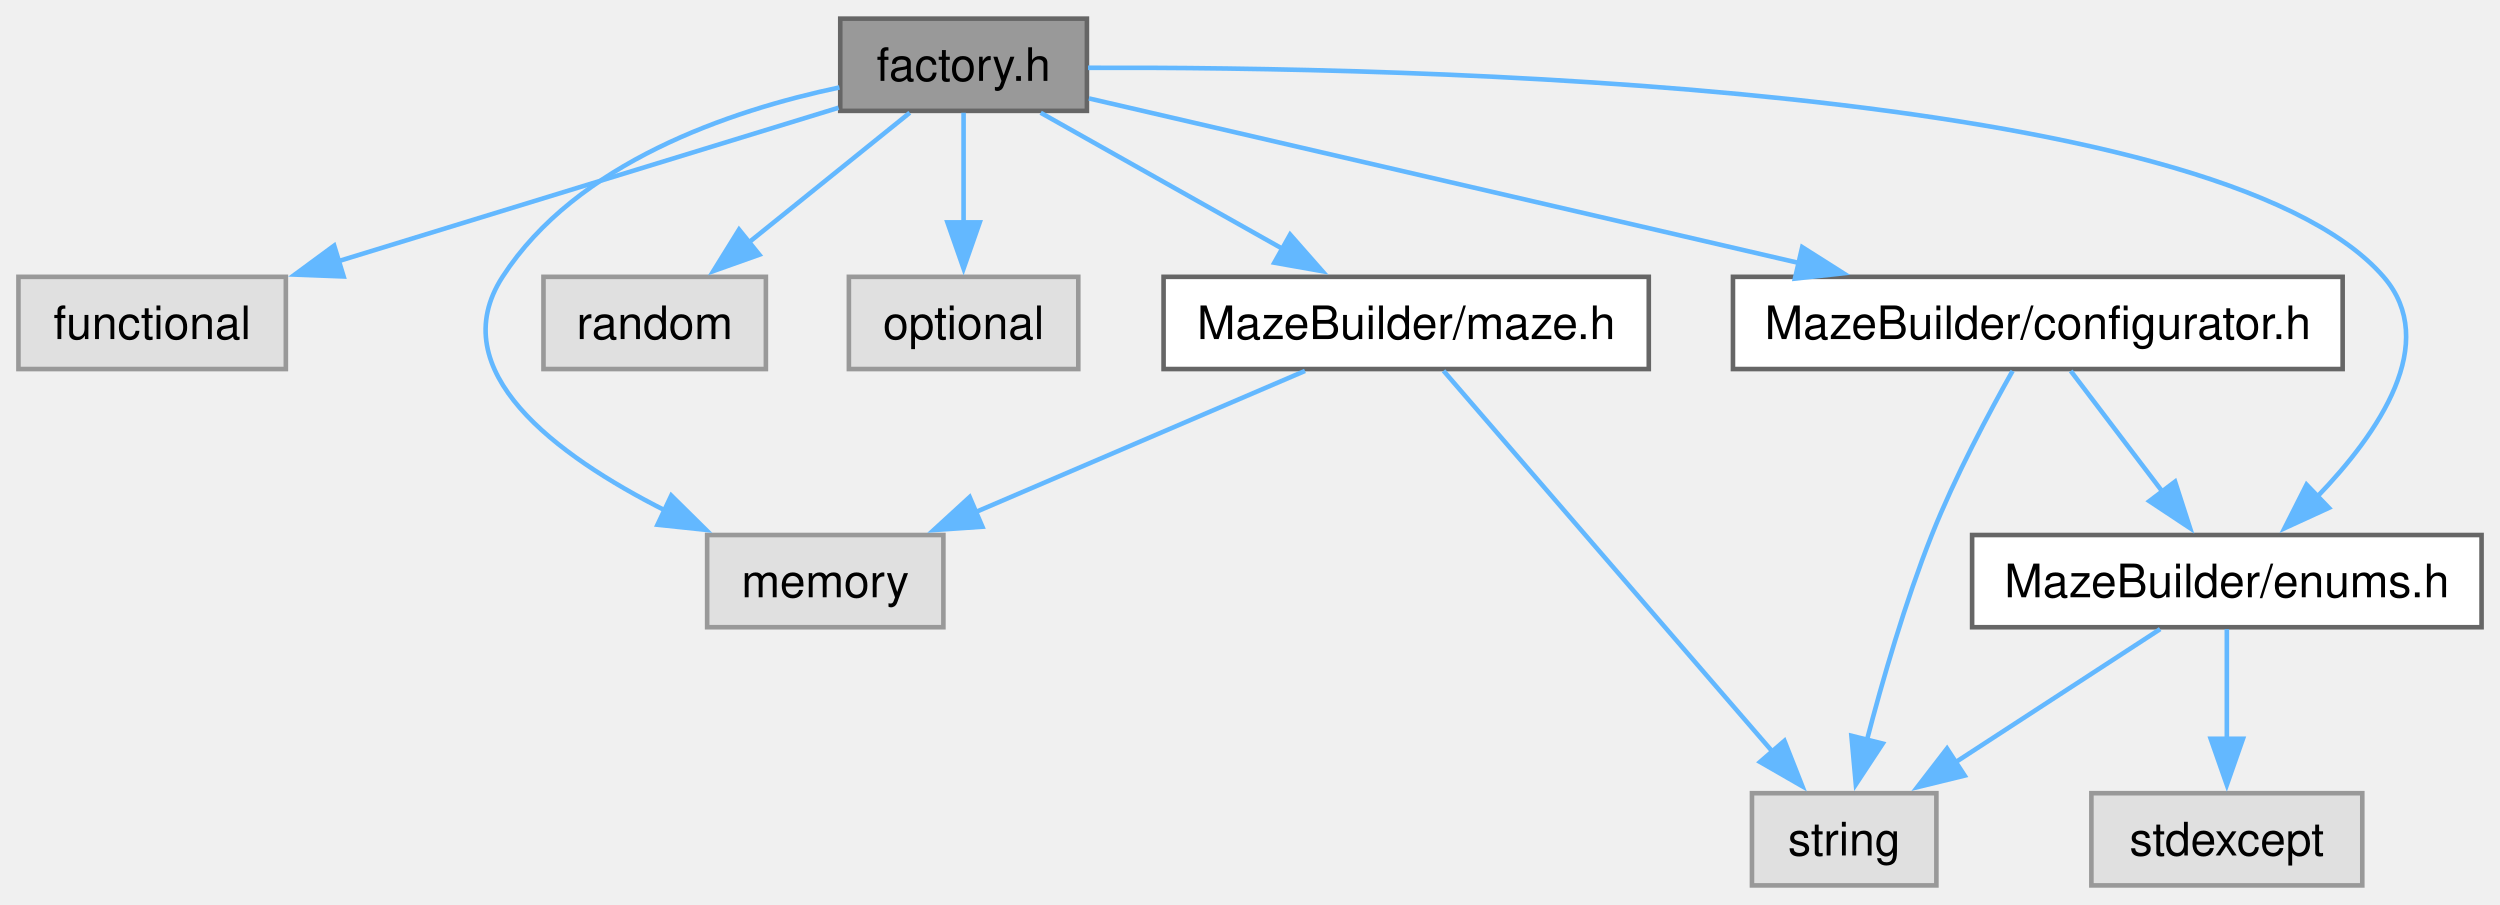
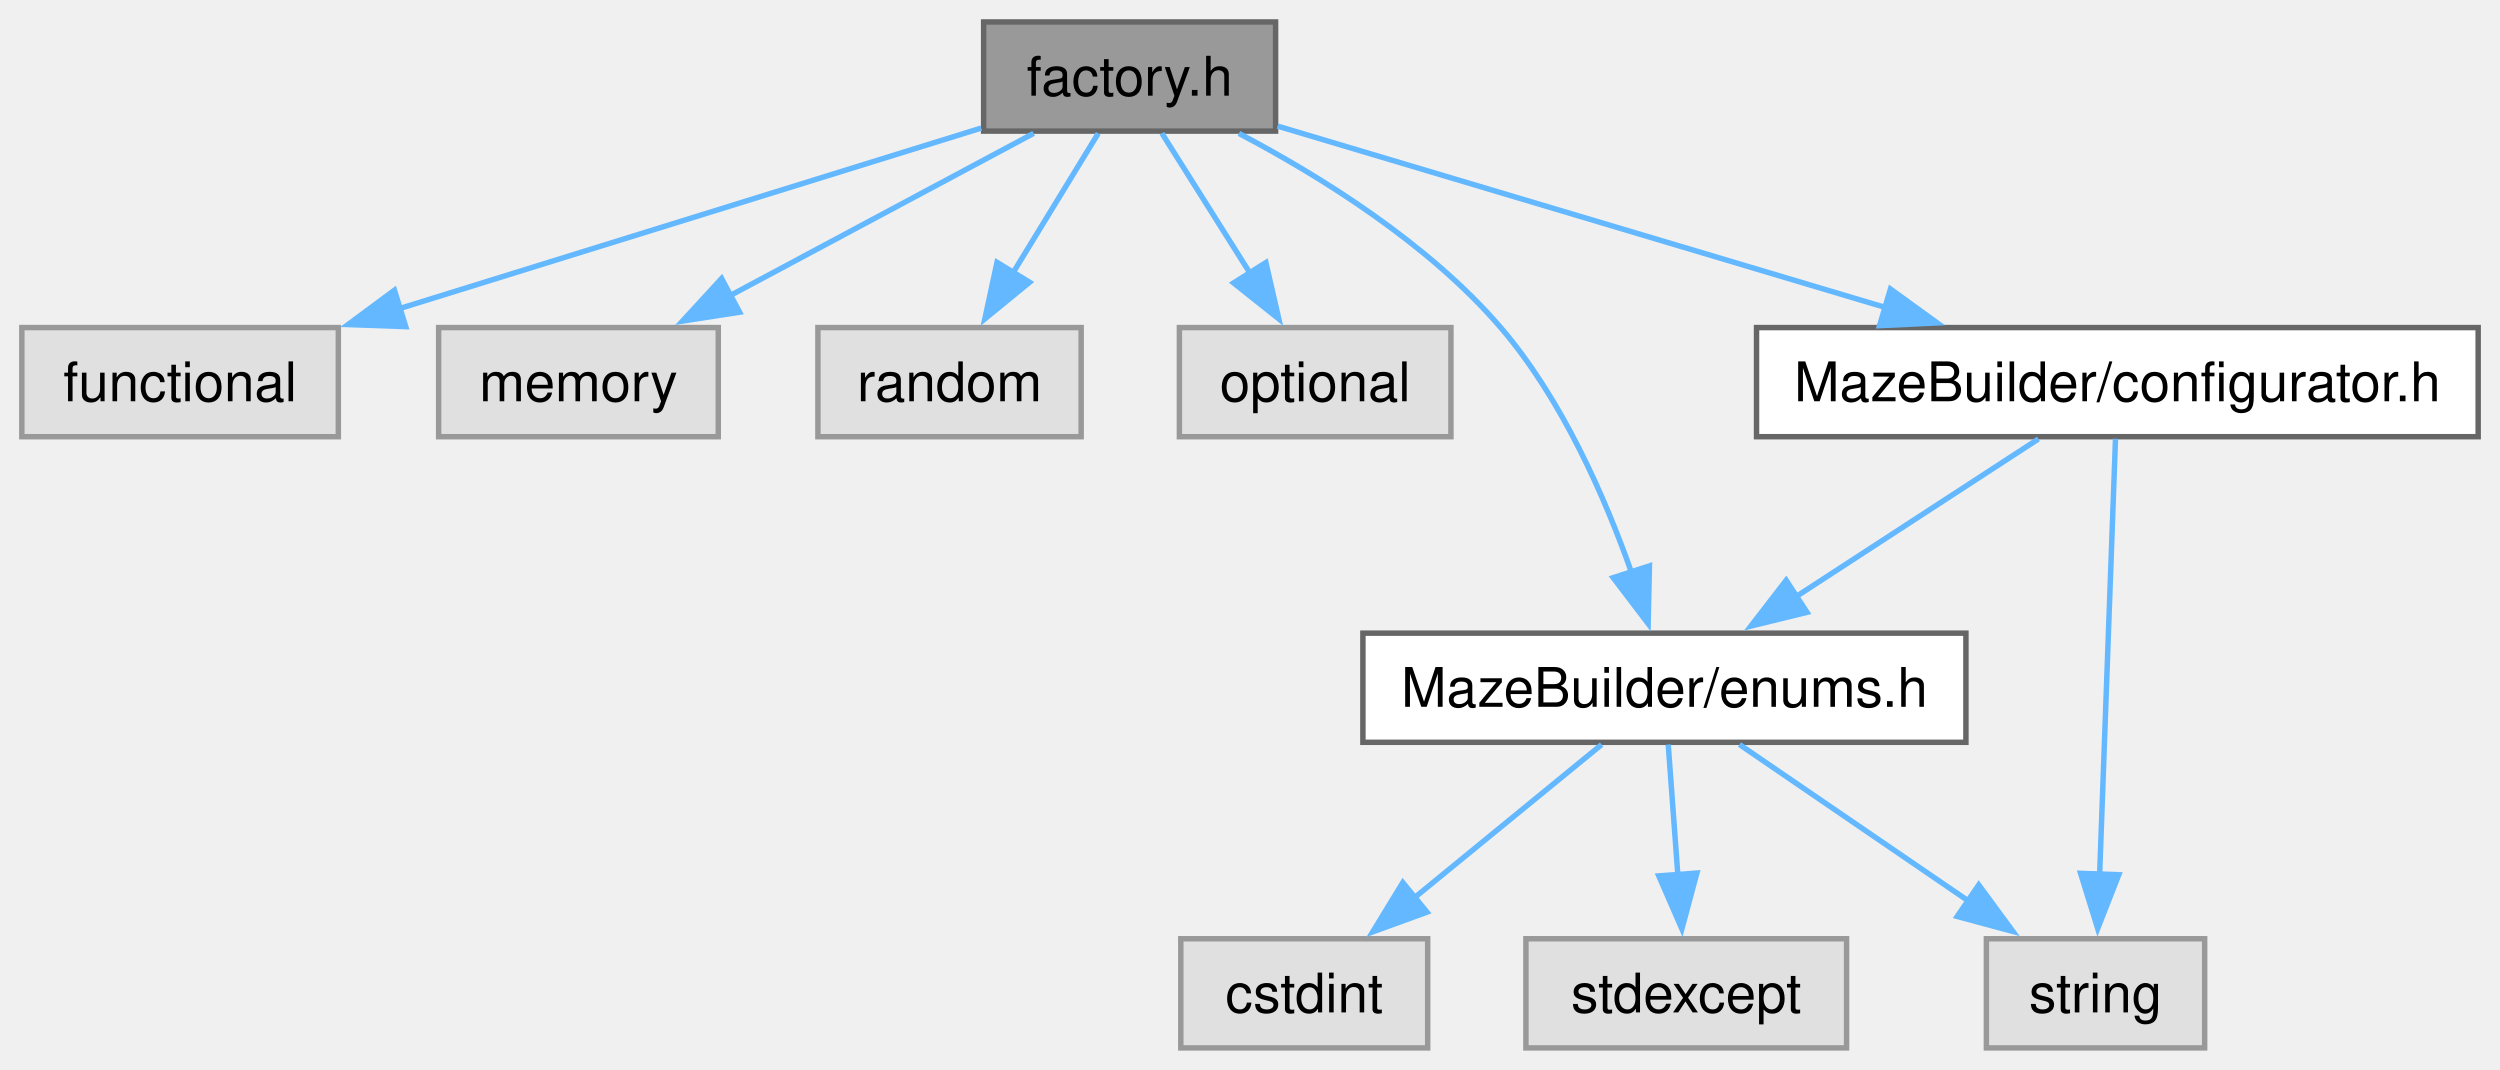
- <svg xmlns="http://www.w3.org/2000/svg" xmlns:xlink="http://www.w3.org/1999/xlink" width="542pt" height="196pt" viewBox="0.00 0.00 542.25 196.00">
+ <svg xmlns="http://www.w3.org/2000/svg" xmlns:xlink="http://www.w3.org/1999/xlink" width="458pt" height="196pt" viewBox="0.00 0.00 458.12 196.00">
  <g id="graph0" class="graph" transform="scale(1 1) rotate(0) translate(4 192)">
    <g id="Node000001" class="node">
      <g id="a_Node000001">
        <a xlink:title=" ">
-           <polygon fill="#999999" stroke="#666666" points="231.75,-188 178.25,-188 178.25,-168 231.75,-168 231.75,-188" />
-           <text text-anchor="middle" x="205" y="-174.5" font-family="Helvetica,sans-Serif" font-size="10.00">factory.h</text>
+           <polygon fill="#999999" stroke="#666666" points="229.75,-188 176.25,-188 176.25,-168 229.75,-168 229.75,-188" />
+           <text text-anchor="middle" x="203" y="-174.5" font-family="Helvetica,sans-Serif" font-size="10.00">factory.h</text>
        </a>
      </g>
    </g>
    <g id="Node000002" class="node">
      <g id="a_Node000002">
        <a xlink:title=" ">
          <polygon fill="#e0e0e0" stroke="#999999" points="58,-132 0,-132 0,-112 58,-112 58,-132" />
          <text text-anchor="middle" x="29" y="-118.5" font-family="Helvetica,sans-Serif" font-size="10.00">functional</text>
        </a>
      </g>
    </g>
    <g id="edge1_Node000001_Node000002" class="edge">
      <g id="a_edge1_Node000001_Node000002">
        <a xlink:title=" ">
-           <path fill="none" stroke="#63b8ff" d="M177.89,-168.68C148.86,-159.78 102.51,-145.56 69.24,-135.35" />
-           <polygon fill="#63b8ff" stroke="#63b8ff" points="70.53,-132.08 59.94,-132.49 68.48,-138.77 70.53,-132.08" />
+           <path fill="none" stroke="#63b8ff" d="M175.81,-168.56C147.13,-159.66 101.64,-145.54 68.89,-135.38" />
+           <polygon fill="#63b8ff" stroke="#63b8ff" points="70.35,-132.17 59.77,-132.55 68.28,-138.85 70.35,-132.17" />
        </a>
      </g>
    </g>
    <g id="Node000003" class="node">
      <g id="a_Node000003">
        <a xlink:title=" ">
-           <polygon fill="#e0e0e0" stroke="#999999" points="200.62,-76 149.38,-76 149.38,-56 200.62,-56 200.62,-76" />
-           <text text-anchor="middle" x="175" y="-62.5" font-family="Helvetica,sans-Serif" font-size="10.00">memory</text>
+           <polygon fill="#e0e0e0" stroke="#999999" points="127.62,-132 76.38,-132 76.38,-112 127.62,-112 127.62,-132" />
+           <text text-anchor="middle" x="102" y="-118.5" font-family="Helvetica,sans-Serif" font-size="10.00">memory</text>
        </a>
      </g>
    </g>
    <g id="edge2_Node000001_Node000003" class="edge">
      <g id="a_edge2_Node000001_Node000003">
        <a xlink:title=" ">
-           <path fill="none" stroke="#63b8ff" d="M178.07,-173.08C154.3,-168.05 121.02,-156.78 105,-132 91.82,-111.62 116.59,-93.3 140.22,-81.34" />
-           <polygon fill="#63b8ff" stroke="#63b8ff" points="141.6,-84.56 149.14,-77.12 138.61,-78.23 141.6,-84.56" />
+           <path fill="none" stroke="#63b8ff" d="M185.41,-167.59C170.08,-159.4 147.58,-147.37 129.81,-137.87" />
+           <polygon fill="#63b8ff" stroke="#63b8ff" points="131.53,-134.82 121.06,-133.19 128.23,-140.99 131.53,-134.82" />
        </a>
      </g>
    </g>
    <g id="Node000004" class="node">
      <g id="a_Node000004">
        <a xlink:title=" ">
-           <polygon fill="#e0e0e0" stroke="#999999" points="162.12,-132 113.88,-132 113.88,-112 162.12,-112 162.12,-132" />
-           <text text-anchor="middle" x="138" y="-118.5" font-family="Helvetica,sans-Serif" font-size="10.00">random</text>
+           <polygon fill="#e0e0e0" stroke="#999999" points="194.12,-132 145.88,-132 145.88,-112 194.12,-112 194.12,-132" />
+           <text text-anchor="middle" x="170" y="-118.5" font-family="Helvetica,sans-Serif" font-size="10.00">random</text>
        </a>
      </g>
    </g>
    <g id="edge3_Node000001_Node000004" class="edge">
      <g id="a_edge3_Node000001_Node000004">
        <a xlink:title=" ">
-           <path fill="none" stroke="#63b8ff" d="M193.33,-167.59C183.72,-159.85 169.87,-148.69 158.43,-139.47" />
-           <polygon fill="#63b8ff" stroke="#63b8ff" points="160.7,-136.8 150.72,-133.25 156.3,-142.25 160.7,-136.8" />
+           <path fill="none" stroke="#63b8ff" d="M197.25,-167.59C192.95,-160.55 186.91,-150.67 181.61,-142" />
+           <polygon fill="#63b8ff" stroke="#63b8ff" points="184.67,-140.3 176.47,-133.59 178.7,-143.95 184.67,-140.3" />
        </a>
      </g>
    </g>
    <g id="Node000005" class="node">
      <g id="a_Node000005">
        <a xlink:title=" ">
-           <polygon fill="#e0e0e0" stroke="#999999" points="229.88,-132 180.12,-132 180.12,-112 229.88,-112 229.88,-132" />
-           <text text-anchor="middle" x="205" y="-118.5" font-family="Helvetica,sans-Serif" font-size="10.00">optional</text>
+           <polygon fill="#e0e0e0" stroke="#999999" points="261.88,-132 212.12,-132 212.12,-112 261.88,-112 261.88,-132" />
+           <text text-anchor="middle" x="237" y="-118.5" font-family="Helvetica,sans-Serif" font-size="10.00">optional</text>
        </a>
      </g>
    </g>
    <g id="edge4_Node000001_Node000005" class="edge">
      <g id="a_edge4_Node000001_Node000005">
        <a xlink:title=" ">
-           <path fill="none" stroke="#63b8ff" d="M205,-167.59C205,-161.01 205,-151.96 205,-143.73" />
-           <polygon fill="#63b8ff" stroke="#63b8ff" points="208.5,-143.81 205,-133.81 201.5,-143.81 208.5,-143.81" />
+           <path fill="none" stroke="#63b8ff" d="M208.92,-167.59C213.36,-160.55 219.58,-150.67 225.04,-142" />
+           <polygon fill="#63b8ff" stroke="#63b8ff" points="227.97,-143.91 230.34,-133.58 222.05,-140.18 227.97,-143.91" />
        </a>
      </g>
    </g>
    <g id="Node000006" class="node">
      <g id="a_Node000006">
        <a xlink:href="enums_8h.html" target="_top" xlink:title="Enumerations for the maze builder program.">
-           <polygon fill="white" stroke="#666666" points="534.25,-76 423.75,-76 423.75,-56 534.25,-56 534.25,-76" />
-           <text text-anchor="middle" x="479" y="-62.5" font-family="Helvetica,sans-Serif" font-size="10.00">MazeBuilder/enums.h</text>
+           <polygon fill="white" stroke="#666666" points="356.25,-76 245.75,-76 245.75,-56 356.25,-56 356.25,-76" />
+           <text text-anchor="middle" x="301" y="-62.5" font-family="Helvetica,sans-Serif" font-size="10.00">MazeBuilder/enums.h</text>
        </a>
      </g>
    </g>
    <g id="edge5_Node000001_Node000006" class="edge">
      <g id="a_edge5_Node000001_Node000006">
        <a xlink:title=" ">
-           <path fill="none" stroke="#63b8ff" d="M231.99,-177.34C300.2,-177.57 476.69,-174.01 513,-132 525.35,-117.72 511.99,-98.18 498.57,-84.27" />
-           <polygon fill="#63b8ff" stroke="#63b8ff" points="501.14,-81.89 491.51,-77.47 496.29,-86.93 501.14,-81.89" />
-         </a>
-       </g>
-     </g>
-     <g id="Node000009" class="node">
-       <g id="a_Node000009">
-         <a xlink:href="configurator_8h.html" target="_top" xlink:title=" ">
-           <polygon fill="white" stroke="#666666" points="504.12,-132 371.88,-132 371.88,-112 504.12,-112 504.12,-132" />
-           <text text-anchor="middle" x="438" y="-118.5" font-family="Helvetica,sans-Serif" font-size="10.00">MazeBuilder/configurator.h</text>
-         </a>
-       </g>
-     </g>
-     <g id="edge8_Node000001_Node000009" class="edge">
-       <g id="a_edge8_Node000001_Node000009">
-         <a xlink:title=" ">
-           <path fill="none" stroke="#63b8ff" d="M232.18,-170.7C269.86,-161.97 338.68,-146.02 386.3,-134.98" />
-           <polygon fill="#63b8ff" stroke="#63b8ff" points="386.9,-138.44 395.85,-132.77 385.32,-131.62 386.9,-138.44" />
+           <path fill="none" stroke="#63b8ff" d="M223.03,-167.58C237.87,-159.77 257.72,-147.47 271,-132 282.27,-118.87 290.15,-100.8 295,-87.04" />
+           <polygon fill="#63b8ff" stroke="#63b8ff" points="298.26,-88.33 298.02,-77.74 291.61,-86.17 298.26,-88.33" />
        </a>
      </g>
    </g>
    <g id="Node000010" class="node">
      <g id="a_Node000010">
-         <a xlink:href="maze_8h.html" target="_top" xlink:title=" ">
-           <polygon fill="white" stroke="#666666" points="353.62,-132 248.38,-132 248.38,-112 353.62,-112 353.62,-132" />
-           <text text-anchor="middle" x="301" y="-118.5" font-family="Helvetica,sans-Serif" font-size="10.00">MazeBuilder/maze.h</text>
+         <a xlink:href="configurator_8h.html" target="_top" xlink:title=" ">
+           <polygon fill="white" stroke="#666666" points="450.12,-132 317.88,-132 317.88,-112 450.12,-112 450.12,-132" />
+           <text text-anchor="middle" x="384" y="-118.5" font-family="Helvetica,sans-Serif" font-size="10.00">MazeBuilder/configurator.h</text>
        </a>
      </g>
    </g>
-     <g id="edge11_Node000001_Node000010" class="edge">
-       <g id="a_edge11_Node000001_Node000010">
+     <g id="edge9_Node000001_Node000010" class="edge">
+       <g id="a_edge9_Node000001_Node000010">
        <a xlink:title=" ">
-           <path fill="none" stroke="#63b8ff" d="M221.72,-167.59C236.22,-159.44 257.47,-147.48 274.32,-138" />
-           <polygon fill="#63b8ff" stroke="#63b8ff" points="275.83,-141.17 282.83,-133.22 272.4,-135.07 275.83,-141.17" />
+           <path fill="none" stroke="#63b8ff" d="M230.1,-168.92C259.64,-160.1 307.3,-145.88 341.76,-135.6" />
+           <polygon fill="#63b8ff" stroke="#63b8ff" points="342.42,-139.06 351,-132.85 340.42,-132.35 342.42,-139.06" />
        </a>
      </g>
    </g>
    <g id="Node000007" class="node">
      <g id="a_Node000007">
        <a xlink:title=" ">
-           <polygon fill="#e0e0e0" stroke="#999999" points="416,-20 376,-20 376,0 416,0 416,-20" />
-           <text text-anchor="middle" x="396" y="-6.5" font-family="Helvetica,sans-Serif" font-size="10.00">string</text>
+           <polygon fill="#e0e0e0" stroke="#999999" points="257.62,-20 212.38,-20 212.38,0 257.62,0 257.62,-20" />
+           <text text-anchor="middle" x="235" y="-6.5" font-family="Helvetica,sans-Serif" font-size="10.00">cstdint</text>
        </a>
      </g>
    </g>
    <g id="edge6_Node000006_Node000007" class="edge">
      <g id="a_edge6_Node000006_Node000007">
        <a xlink:title=" ">
-           <path fill="none" stroke="#63b8ff" d="M464.54,-55.59C452.24,-47.59 434.32,-35.93 419.89,-26.54" />
-           <polygon fill="#63b8ff" stroke="#63b8ff" points="422.13,-23.82 411.84,-21.3 418.31,-29.69 422.13,-23.82" />
+           <path fill="none" stroke="#63b8ff" d="M289.5,-55.59C280.04,-47.85 266.4,-36.69 255.13,-27.47" />
+           <polygon fill="#63b8ff" stroke="#63b8ff" points="257.49,-24.88 247.54,-21.26 253.06,-30.3 257.49,-24.88" />
        </a>
      </g>
    </g>
    <g id="Node000008" class="node">
      <g id="a_Node000008">
        <a xlink:title=" ">
-           <polygon fill="#e0e0e0" stroke="#999999" points="508.38,-20 449.62,-20 449.62,0 508.38,0 508.38,-20" />
-           <text text-anchor="middle" x="479" y="-6.5" font-family="Helvetica,sans-Serif" font-size="10.00">stdexcept</text>
+           <polygon fill="#e0e0e0" stroke="#999999" points="400,-20 360,-20 360,0 400,0 400,-20" />
+           <text text-anchor="middle" x="380" y="-6.5" font-family="Helvetica,sans-Serif" font-size="10.00">string</text>
        </a>
      </g>
    </g>
    <g id="edge7_Node000006_Node000008" class="edge">
      <g id="a_edge7_Node000006_Node000008">
        <a xlink:title=" ">
-           <path fill="none" stroke="#63b8ff" d="M479,-55.59C479,-49.01 479,-39.96 479,-31.73" />
-           <polygon fill="#63b8ff" stroke="#63b8ff" points="482.5,-31.81 479,-21.81 475.5,-31.81 482.5,-31.81" />
+           <path fill="none" stroke="#63b8ff" d="M314.76,-55.59C326.36,-47.67 343.2,-36.16 356.86,-26.82" />
+           <polygon fill="#63b8ff" stroke="#63b8ff" points="358.6,-29.87 364.88,-21.33 354.65,-24.09 358.6,-29.87" />
        </a>
      </g>
    </g>
-     <g id="edge10_Node000009_Node000006" class="edge">
-       <g id="a_edge10_Node000009_Node000006">
+     <g id="Node000009" class="node">
+       <g id="a_Node000009">
        <a xlink:title=" ">
-           <path fill="none" stroke="#63b8ff" d="M445.14,-111.59C450.61,-104.39 458.32,-94.23 465.01,-85.43" />
-           <polygon fill="#63b8ff" stroke="#63b8ff" points="467.77,-87.58 471.02,-77.5 462.19,-83.35 467.77,-87.58" />
+           <polygon fill="#e0e0e0" stroke="#999999" points="334.38,-20 275.62,-20 275.62,0 334.38,0 334.38,-20" />
+           <text text-anchor="middle" x="305" y="-6.5" font-family="Helvetica,sans-Serif" font-size="10.00">stdexcept</text>
        </a>
      </g>
    </g>
-     <g id="edge9_Node000009_Node000007" class="edge">
-       <g id="a_edge9_Node000009_Node000007">
+     <g id="edge8_Node000006_Node000009" class="edge">
+       <g id="a_edge8_Node000006_Node000009">
        <a xlink:title=" ">
-           <path fill="none" stroke="#63b8ff" d="M432.53,-111.59C427.49,-102.65 420.06,-88.72 415,-76 409.21,-61.43 404.29,-44.4 400.91,-31.42" />
-           <polygon fill="#63b8ff" stroke="#63b8ff" points="404.36,-30.76 398.53,-21.91 397.57,-32.46 404.36,-30.76" />
+           <path fill="none" stroke="#63b8ff" d="M301.7,-55.59C302.18,-49.01 302.85,-39.96 303.46,-31.73" />
+           <polygon fill="#63b8ff" stroke="#63b8ff" points="306.95,-32.04 304.2,-21.81 299.97,-31.52 306.95,-32.04" />
        </a>
      </g>
    </g>
-     <g id="edge13_Node000010_Node000003" class="edge">
-       <g id="a_edge13_Node000010_Node000003">
+     <g id="edge11_Node000010_Node000006" class="edge">
+       <g id="a_edge11_Node000010_Node000006">
        <a xlink:title=" ">
-           <path fill="none" stroke="#63b8ff" d="M279.05,-111.59C259.3,-103.13 230.01,-90.58 207.53,-80.94" />
-           <polygon fill="#63b8ff" stroke="#63b8ff" points="209.08,-77.8 198.51,-77.08 206.32,-84.23 209.08,-77.8" />
+           <path fill="none" stroke="#63b8ff" d="M369.54,-111.59C357.24,-103.59 339.32,-91.93 324.89,-82.54" />
+           <polygon fill="#63b8ff" stroke="#63b8ff" points="327.13,-79.82 316.84,-77.3 323.31,-85.69 327.13,-79.82" />
        </a>
      </g>
    </g>
-     <g id="edge12_Node000010_Node000007" class="edge">
-       <g id="a_edge12_Node000010_Node000007">
+     <g id="edge10_Node000010_Node000008" class="edge">
+       <g id="a_edge10_Node000010_Node000008">
        <a xlink:title=" ">
-           <path fill="none" stroke="#63b8ff" d="M309.1,-111.62C324.87,-93.36 359.96,-52.73 380.4,-29.07" />
-           <polygon fill="#63b8ff" stroke="#63b8ff" points="383.04,-31.36 386.93,-21.5 377.75,-26.78 383.04,-31.36" />
+           <path fill="none" stroke="#63b8ff" d="M383.66,-111.62C383.02,-94.01 381.62,-55.59 380.75,-31.65" />
+           <polygon fill="#63b8ff" stroke="#63b8ff" points="384.26,-31.73 380.4,-21.87 377.26,-31.99 384.26,-31.73" />
        </a>
      </g>
    </g>
  </g>
</svg>
